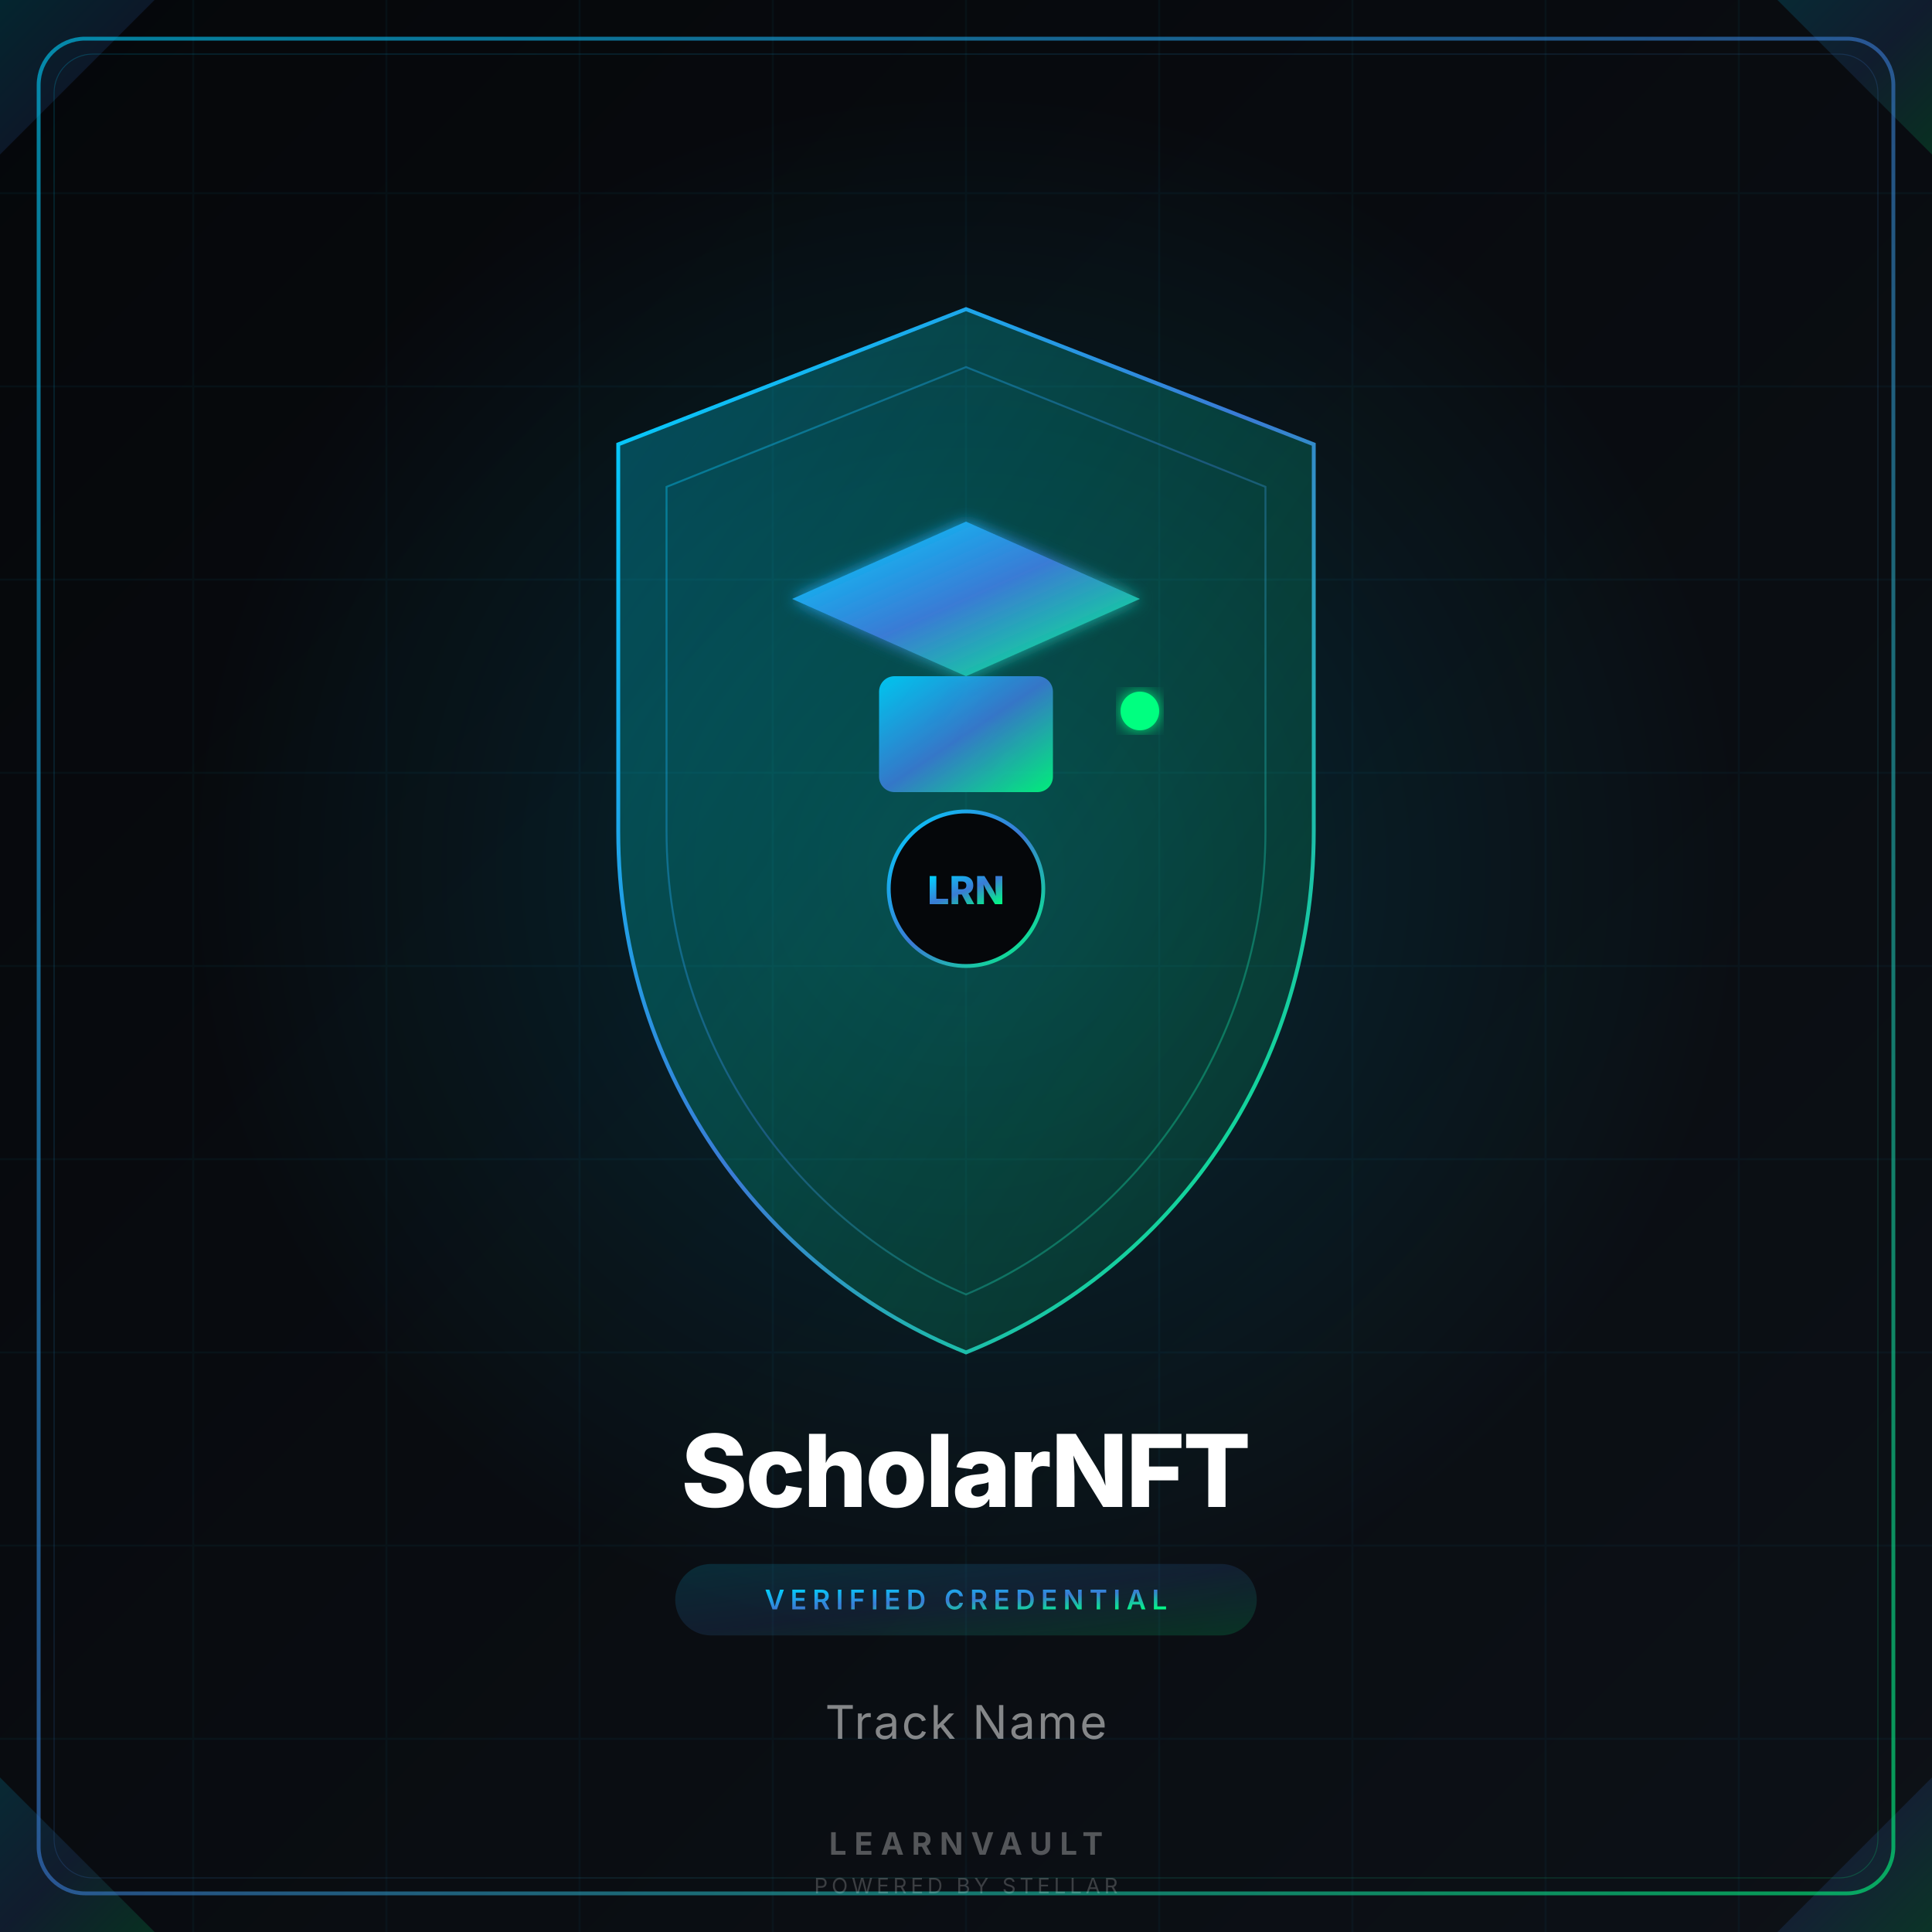
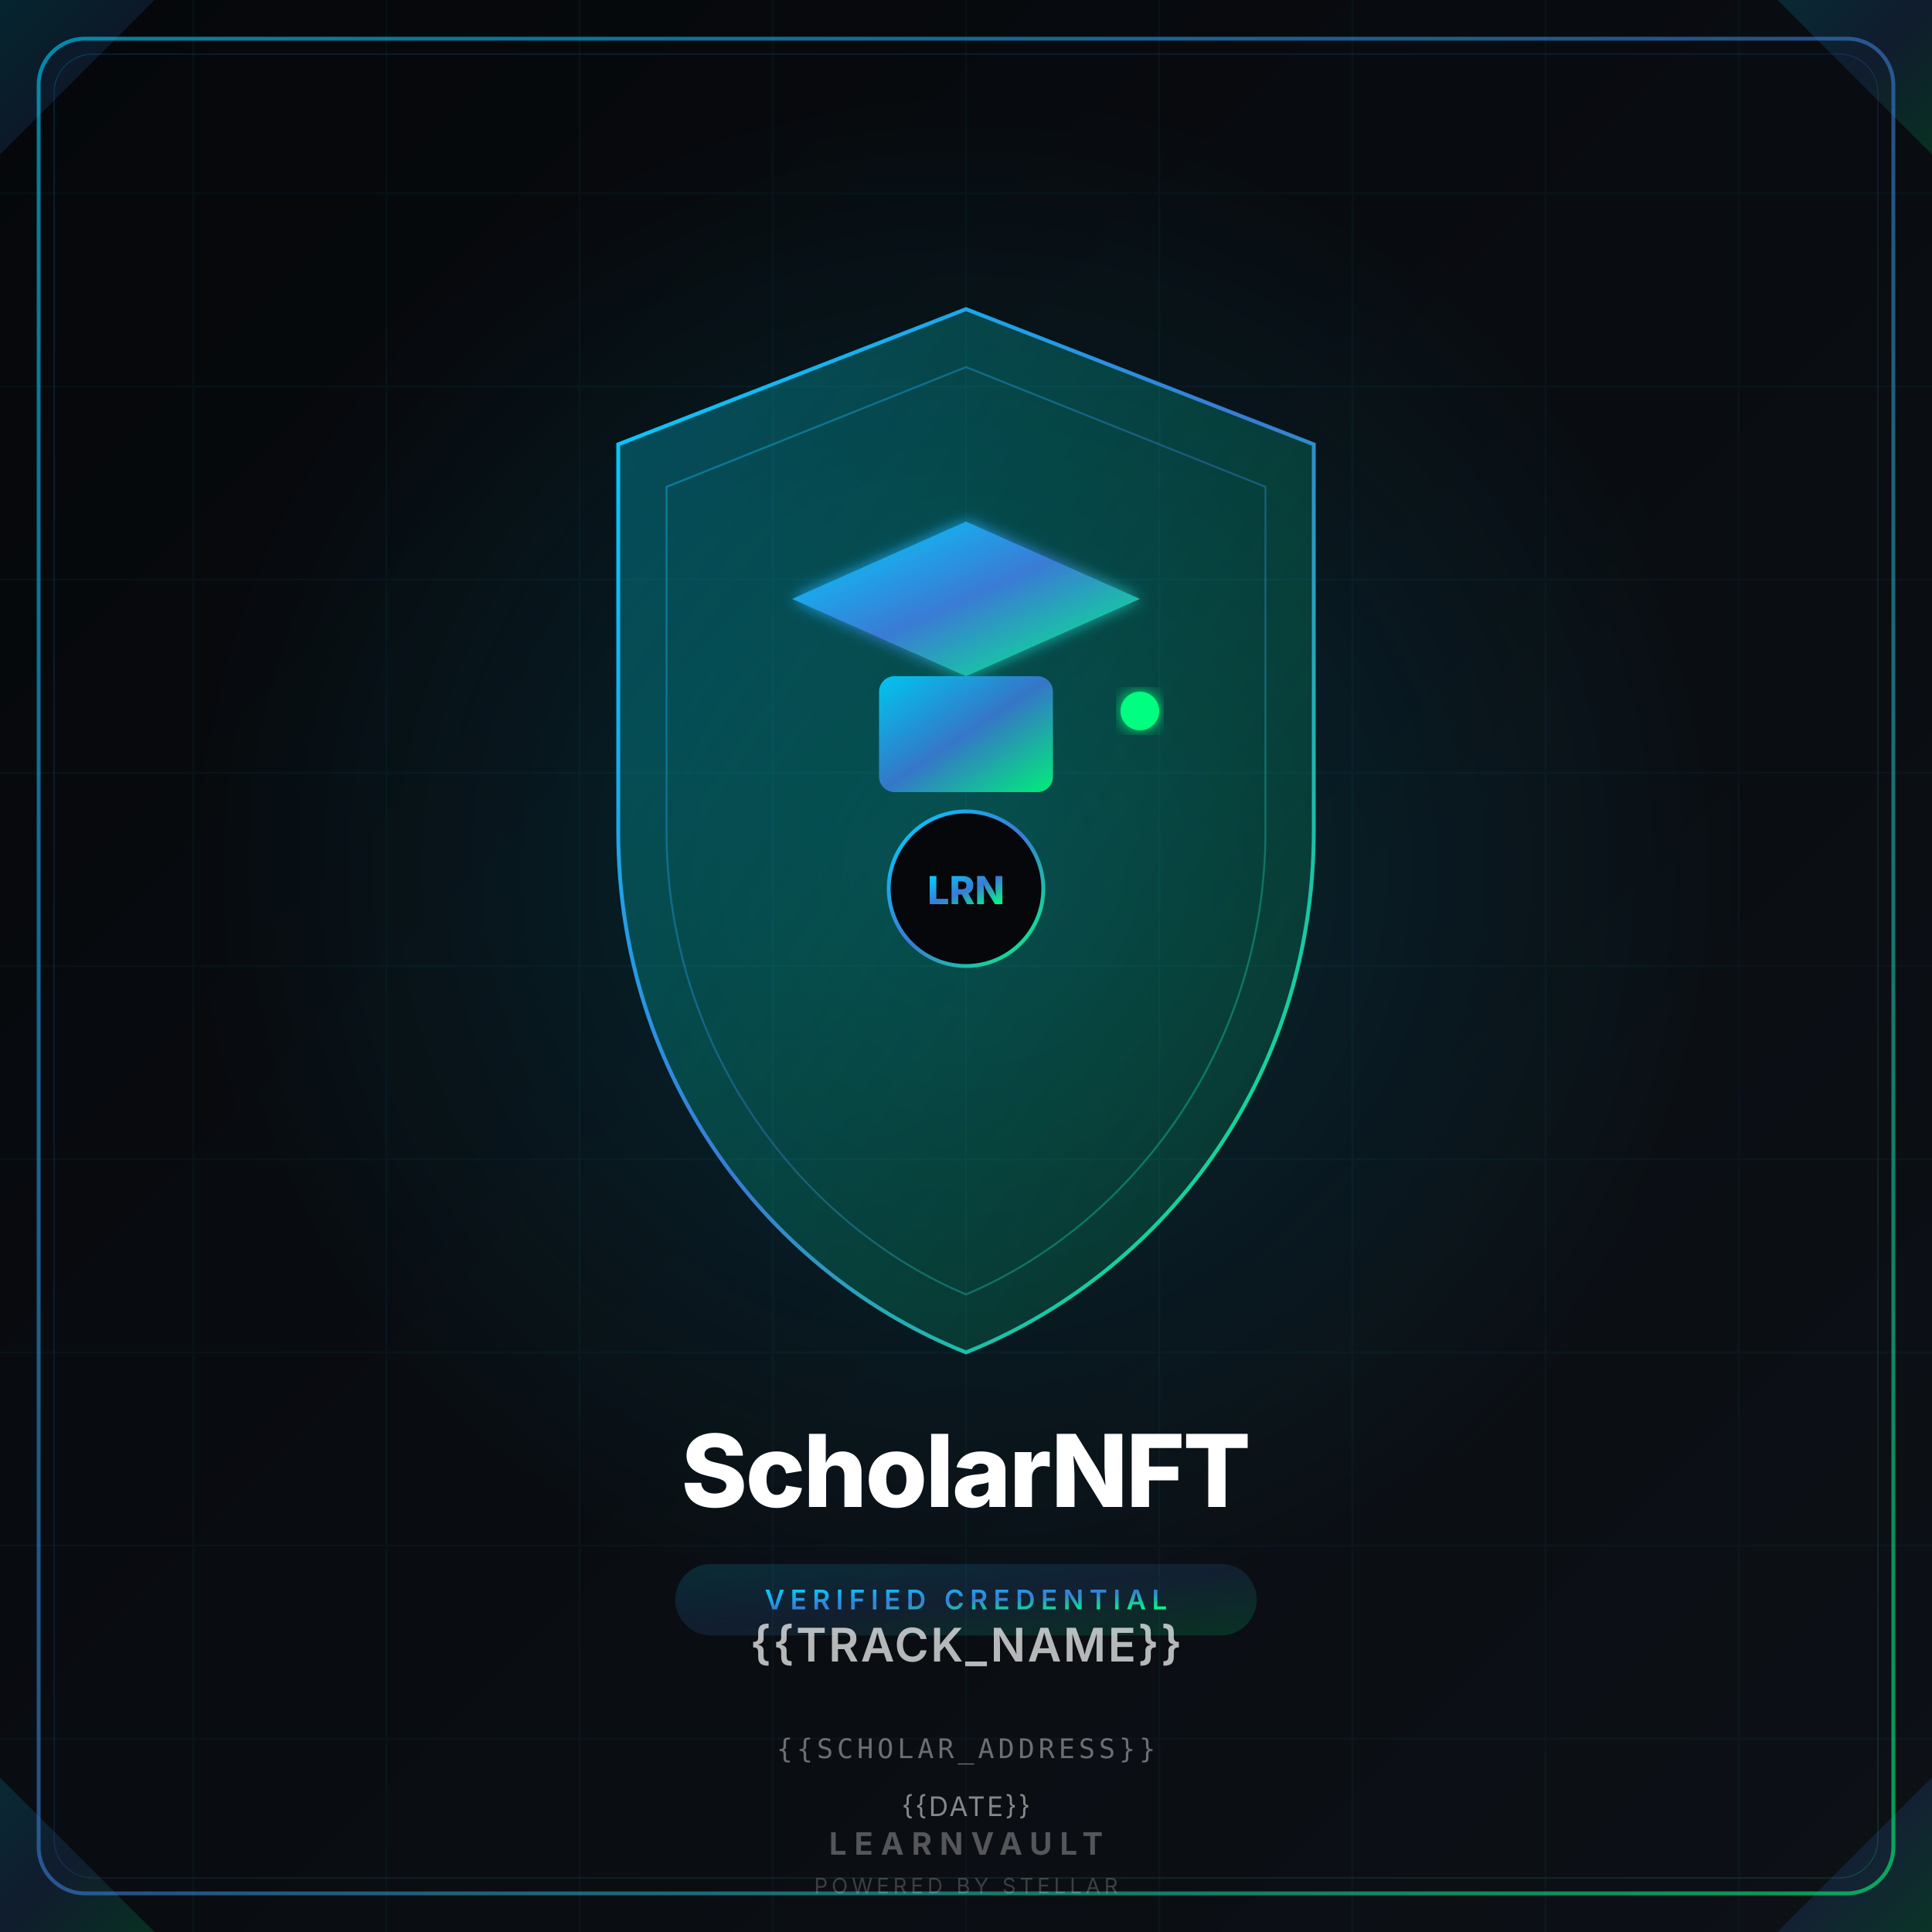
<svg xmlns="http://www.w3.org/2000/svg" viewBox="0 0 1000 1000" fill="none">
  <defs>
    <linearGradient id="bgGrad" x1="0%" y1="0%" x2="100%" y2="100%">
      <stop offset="0%" stop-color="#05070a" />
      <stop offset="100%" stop-color="#0d1117" />
    </linearGradient>
    <linearGradient id="accentGrad" x1="0%" y1="0%" x2="100%" y2="100%">
      <stop offset="0%" stop-color="#00d2ff" />
      <stop offset="50%" stop-color="#3a7bd5" />
      <stop offset="100%" stop-color="#00ff80" />
    </linearGradient>
    <linearGradient id="shieldGrad" x1="0%" y1="0%" x2="100%" y2="100%">
      <stop offset="0%" stop-color="#00d2ff" stop-opacity="0.3" />
      <stop offset="100%" stop-color="#00ff80" stop-opacity="0.1" />
    </linearGradient>
    <radialGradient id="glowCenter" cx="50%" cy="45%" r="40%">
      <stop offset="0%" stop-color="#00d2ff" stop-opacity="0.15" />
      <stop offset="100%" stop-color="#00d2ff" stop-opacity="0" />
    </radialGradient>
    <filter id="glow">
      <feGaussianBlur stdDeviation="4" result="blur" />
      <feMerge>
        <feMergeNode in="blur" />
        <feMergeNode in="SourceGraphic" />
      </feMerge>
    </filter>
  </defs>
  <rect width="1000" height="1000" fill="url(#bgGrad)" />
  <rect width="1000" height="1000" fill="url(#glowCenter)" />
  <g opacity="0.04" stroke="#00d2ff" stroke-width="1">
    <line x1="0" y1="100" x2="1000" y2="100" />
    <line x1="0" y1="200" x2="1000" y2="200" />
    <line x1="0" y1="300" x2="1000" y2="300" />
    <line x1="0" y1="400" x2="1000" y2="400" />
    <line x1="0" y1="500" x2="1000" y2="500" />
    <line x1="0" y1="600" x2="1000" y2="600" />
    <line x1="0" y1="700" x2="1000" y2="700" />
    <line x1="0" y1="800" x2="1000" y2="800" />
    <line x1="0" y1="900" x2="1000" y2="900" />
    <line x1="100" y1="0" x2="100" y2="1000" />
    <line x1="200" y1="0" x2="200" y2="1000" />
    <line x1="300" y1="0" x2="300" y2="1000" />
    <line x1="400" y1="0" x2="400" y2="1000" />
    <line x1="500" y1="0" x2="500" y2="1000" />
    <line x1="600" y1="0" x2="600" y2="1000" />
    <line x1="700" y1="0" x2="700" y2="1000" />
    <line x1="800" y1="0" x2="800" y2="1000" />
    <line x1="900" y1="0" x2="900" y2="1000" />
  </g>
  <path d="M0 0 L80 0 L0 80 Z" fill="url(#accentGrad)" opacity="0.15" />
  <path d="M1000 0 L920 0 L1000 80 Z" fill="url(#accentGrad)" opacity="0.15" />
  <path d="M0 1000 L80 1000 L0 920 Z" fill="url(#accentGrad)" opacity="0.15" />
  <path d="M1000 1000 L920 1000 L1000 920 Z" fill="url(#accentGrad)" opacity="0.15" />
  <rect x="20" y="20" width="960" height="960" rx="24" fill="none" stroke="url(#accentGrad)" stroke-width="2" opacity="0.6" />
  <rect x="28" y="28" width="944" height="944" rx="20" fill="none" stroke="url(#accentGrad)" stroke-width="0.5" opacity="0.2" />
  <path d="M500 160 L680 230 L680 430 C680 560 600 660 500 700 C400 660 320 560 320 430 L320 230 Z" fill="url(#shieldGrad)" stroke="url(#accentGrad)" stroke-width="2" />
  <path d="M500 190 L655 252 L655 430 C655 545 583 635 500 670 C417 635 345 545 345 430 L345 252 Z" fill="none" stroke="url(#accentGrad)" stroke-width="1" opacity="0.4" />
  <polygon points="500,270 590,310 500,350 410,310" fill="url(#accentGrad)" filter="url(#glow)" />
  <rect x="455" y="350" width="90" height="60" rx="8" fill="url(#accentGrad)" opacity="0.9" />
  <line x1="590" y1="310" x2="590" y2="360" stroke="url(#accentGrad)" stroke-width="4" stroke-linecap="round" />
  <circle cx="590" cy="368" r="10" fill="#00ff80" filter="url(#glow)" />
  <circle cx="500" cy="460" r="40" fill="#05070a" stroke="url(#accentGrad)" stroke-width="2" />
  <text x="500" y="468" text-anchor="middle" font-family="Inter, monospace, sans-serif" font-size="20" font-weight="800" fill="url(#accentGrad)">LRN</text>
  <text x="500" y="780" text-anchor="middle" font-family="Inter, system-ui, sans-serif" font-size="52" font-weight="800" fill="white" letter-spacing="-1">ScholarNFT</text>
  <rect x="350" y="810" width="300" height="36" rx="18" fill="url(#accentGrad)" opacity="0.15" stroke="url(#accentGrad)" stroke-width="1" />
  <text x="500" y="833" text-anchor="middle" font-family="Inter, system-ui, sans-serif" font-size="14" font-weight="600" fill="url(#accentGrad)" letter-spacing="3">VERIFIED CREDENTIAL</text>
-   <text x="500" y="900" text-anchor="middle" font-family="Inter, system-ui, sans-serif" font-size="24" font-weight="400" fill="white" opacity="0.5" letter-spacing="1">Track Name</text>
+   <text x="500" y="860" text-anchor="middle" font-family="Inter, system-ui, sans-serif" font-size="24" font-weight="600" fill="white" opacity="0.7" letter-spacing="1">{{TRACK_NAME}}</text>
+   <text x="500" y="910" text-anchor="middle" font-family="JetBrains Mono, monospace" font-size="14" font-weight="400" fill="white" opacity="0.4" letter-spacing="2">{{SCHOLAR_ADDRESS}}</text>
+   <text x="500" y="940" text-anchor="middle" font-family="Inter, system-ui, sans-serif" font-size="14" font-weight="400" fill="white" opacity="0.5" letter-spacing="1">{{DATE}}</text>
  <text x="500" y="960" text-anchor="middle" font-family="Inter, system-ui, sans-serif" font-size="16" font-weight="700" fill="white" opacity="0.3" letter-spacing="4">LEARNVAULT</text>
  <text x="500" y="980" text-anchor="middle" font-family="Inter, system-ui, sans-serif" font-size="11" font-weight="400" fill="white" opacity="0.2" letter-spacing="2">POWERED BY STELLAR</text>
</svg>
